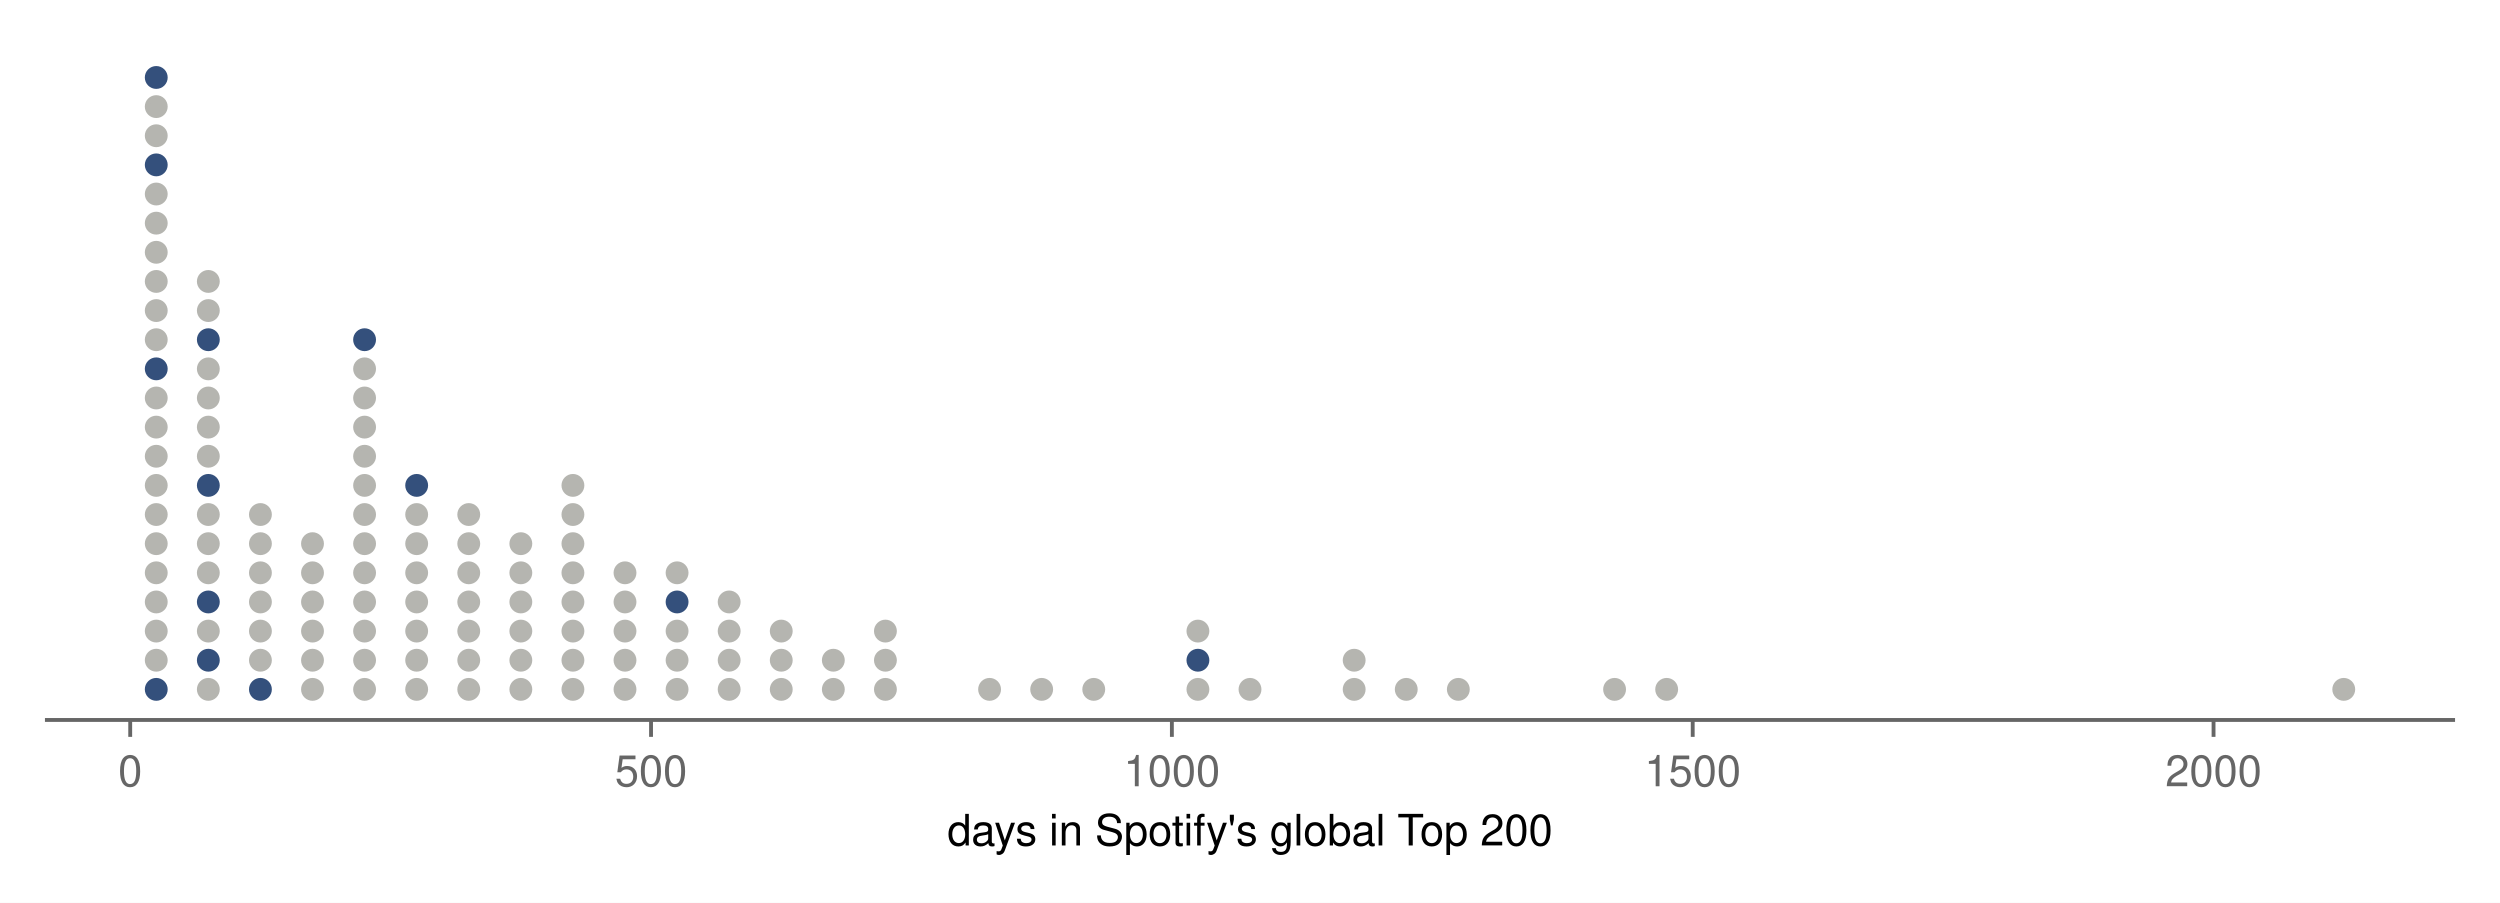
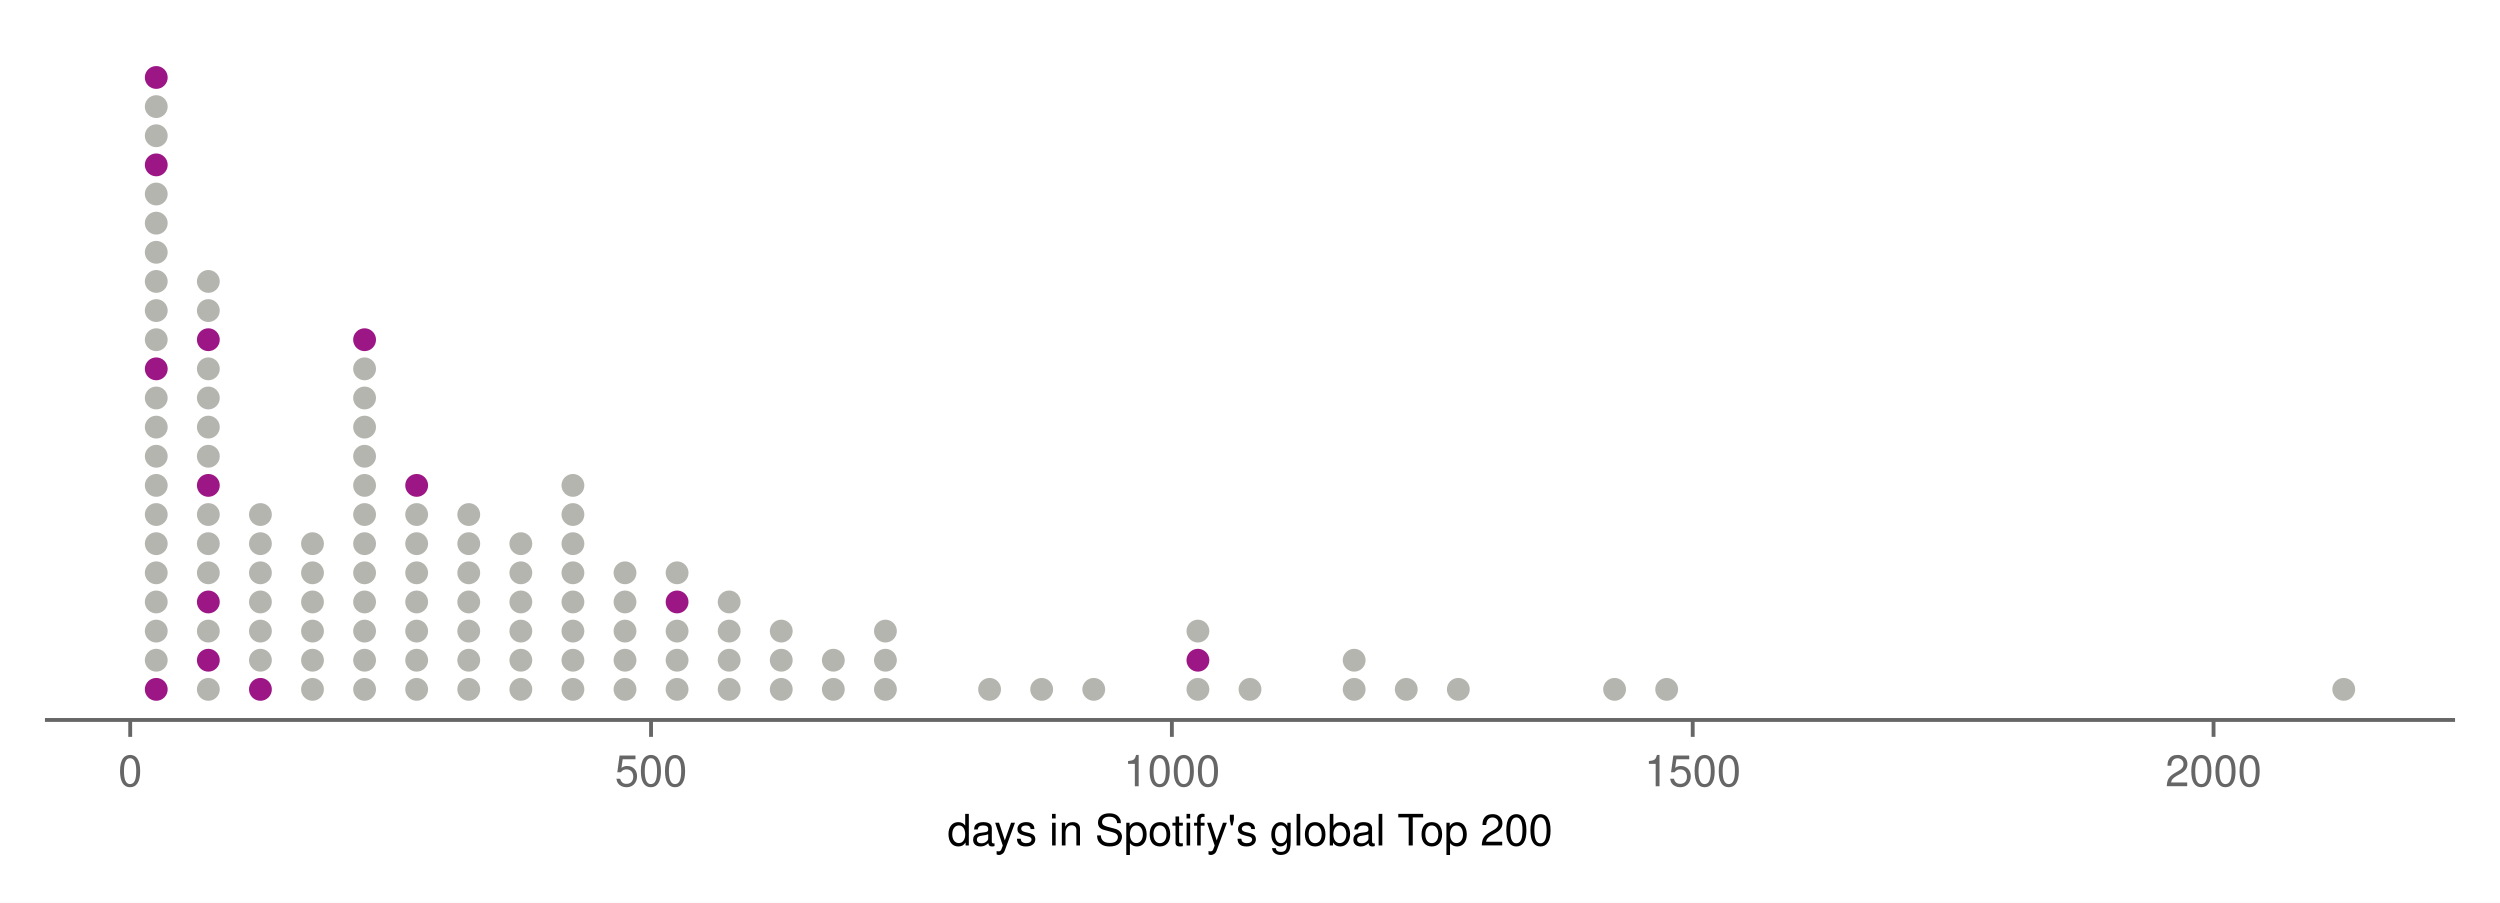
<svg xmlns="http://www.w3.org/2000/svg" xmlns:xlink="http://www.w3.org/1999/xlink" width="518.4pt" height="187.2pt" viewBox="0 0 518.4 187.2" version="1.1">
  <defs>
    <style type="text/css">*{stroke-linejoin: round; stroke-linecap: butt}</style>
  </defs>
  <g id="figure_1">
    <g id="patch_1">
      <path d="M 0 187.2  L 518.4 187.2  L 518.4 0  L 0 0  z " style="fill: #ffffff" />
    </g>
    <g id="axes_1">
      <g id="patch_2">
        <path d="M 9.72 149.291  L 508.68 149.291  L 508.68 9.72  L 9.72 9.72  z " style="fill: #ffffff" />
      </g>
      <g id="matplotlib.axis_1">
        <g id="xtick_1">
          <g id="line2d_1">
            <defs>
-               <path id="mafe9b0b61e" d="M 0 0  L 0 3.5  " style="stroke: #666666; stroke-width: 0.8" />
+               <path id="mfe17ba80f2" d="M 0 0  L 0 3.5  " style="stroke: #666666; stroke-width: 0.8" />
            </defs>
            <g>
-               <use xlink:href="#mafe9b0b61e" x="27" y="149.291" style="fill: #666666; stroke: #666666; stroke-width: 0.8" />
+               <use xlink:href="#mfe17ba80f2" x="27" y="149.291" style="fill: #666666; stroke: #666666; stroke-width: 0.8" />
            </g>
          </g>
          <g id="text_1">
            <text style="font-size: 9px; font-family: 'Helvetica'; text-anchor: middle; fill: #666666" x="27" y="163.041" transform="rotate(-0 27 163.0407)">0</text>
          </g>
        </g>
        <g id="xtick_2">
          <g id="line2d_2">
            <g>
-               <use xlink:href="#mafe9b0b61e" x="135" y="149.291" style="fill: #666666; stroke: #666666; stroke-width: 0.8" />
+               <use xlink:href="#mfe17ba80f2" x="135" y="149.291" style="fill: #666666; stroke: #666666; stroke-width: 0.8" />
            </g>
          </g>
          <g id="text_2">
            <text style="font-size: 9px; font-family: 'Helvetica'; text-anchor: middle; fill: #666666" x="135" y="163.041" transform="rotate(-0 135 163.0407)">500</text>
          </g>
        </g>
        <g id="xtick_3">
          <g id="line2d_3">
            <g>
-               <use xlink:href="#mafe9b0b61e" x="243" y="149.291" style="fill: #666666; stroke: #666666; stroke-width: 0.8" />
+               <use xlink:href="#mfe17ba80f2" x="243" y="149.291" style="fill: #666666; stroke: #666666; stroke-width: 0.8" />
            </g>
          </g>
          <g id="text_3">
            <text style="font-size: 9px; font-family: 'Helvetica'; text-anchor: middle; fill: #666666" x="243" y="163.041" transform="rotate(-0 243 163.0407)">1000</text>
          </g>
        </g>
        <g id="xtick_4">
          <g id="line2d_4">
            <g>
-               <use xlink:href="#mafe9b0b61e" x="351" y="149.291" style="fill: #666666; stroke: #666666; stroke-width: 0.8" />
+               <use xlink:href="#mfe17ba80f2" x="351" y="149.291" style="fill: #666666; stroke: #666666; stroke-width: 0.8" />
            </g>
          </g>
          <g id="text_4">
            <text style="font-size: 9px; font-family: 'Helvetica'; text-anchor: middle; fill: #666666" x="351" y="163.041" transform="rotate(-0 351 163.0407)">1500</text>
          </g>
        </g>
        <g id="xtick_5">
          <g id="line2d_5">
            <g>
-               <use xlink:href="#mafe9b0b61e" x="459" y="149.291" style="fill: #666666; stroke: #666666; stroke-width: 0.8" />
+               <use xlink:href="#mfe17ba80f2" x="459" y="149.291" style="fill: #666666; stroke: #666666; stroke-width: 0.8" />
            </g>
          </g>
          <g id="text_5">
            <text style="font-size: 9px; font-family: 'Helvetica'; text-anchor: middle; fill: #666666" x="459" y="163.041" transform="rotate(-0 459 163.0407)">2000</text>
          </g>
        </g>
        <g id="text_6">
          <text style="font-size: 9px; font-family: 'Helvetica'; text-anchor: middle" x="259.2" y="175.32" transform="rotate(-0 259.2 175.32)">days in Spotify's global Top 200</text>
        </g>
      </g>
      <g id="matplotlib.axis_2" />
      <g id="PathCollection_1">
        <defs>
-           <path id="m054e9654c3" d="M 0 1.871  C 0.496 1.871 0.972 1.674 1.323 1.323  C 1.674 0.972 1.871 0.496 1.871 0  C 1.871 -0.496 1.674 -0.972 1.323 -1.323  C 0.972 -1.674 0.496 -1.871 0 -1.871  C -0.496 -1.871 -0.972 -1.674 -1.323 -1.323  C -1.674 -0.972 -1.871 -0.496 -1.871 0  C -1.871 0.496 -1.674 0.972 -1.323 1.323  C -0.972 1.674 -0.496 1.871 0 1.871  z " style="stroke: #b5b5b0" />
+           <path id="m7da59b4885" d="M 0 1.871  C 0.496 1.871 0.972 1.674 1.323 1.323  C 1.674 0.972 1.871 0.496 1.871 0  C 1.871 -0.496 1.674 -0.972 1.323 -1.323  C 0.972 -1.674 0.496 -1.871 0 -1.871  C -0.496 -1.871 -0.972 -1.674 -1.323 -1.323  C -1.674 -0.972 -1.871 -0.496 -1.871 0  C -1.871 0.496 -1.674 0.972 -1.323 1.323  C -0.972 1.674 -0.496 1.871 0 1.871  z " style="stroke: #b5b5b0" />
        </defs>
-         <g clip-path="url(#pf58921738c)">
-           <use xlink:href="#m054e9654c3" x="32.4" y="136.905" style="fill: #b5b5b0; stroke: #b5b5b0" />
+         <g clip-path="url(#pf8329bf9c8)">
+           <use xlink:href="#m7da59b4885" x="32.4" y="136.905" style="fill: #b5b5b0; stroke: #b5b5b0" />
        </g>
      </g>
      <g id="PathCollection_2">
-         <g clip-path="url(#pf58921738c)">
-           <use xlink:href="#m054e9654c3" x="32.4" y="130.863" style="fill: #b5b5b0; stroke: #b5b5b0" />
+         <g clip-path="url(#pf8329bf9c8)">
+           <use xlink:href="#m7da59b4885" x="32.4" y="130.863" style="fill: #b5b5b0; stroke: #b5b5b0" />
        </g>
      </g>
      <g id="PathCollection_3">
-         <g clip-path="url(#pf58921738c)">
-           <use xlink:href="#m054e9654c3" x="32.4" y="124.821" style="fill: #b5b5b0; stroke: #b5b5b0" />
+         <g clip-path="url(#pf8329bf9c8)">
+           <use xlink:href="#m7da59b4885" x="32.4" y="124.821" style="fill: #b5b5b0; stroke: #b5b5b0" />
        </g>
      </g>
      <g id="PathCollection_4">
-         <g clip-path="url(#pf58921738c)">
-           <use xlink:href="#m054e9654c3" x="32.4" y="118.778" style="fill: #b5b5b0; stroke: #b5b5b0" />
+         <g clip-path="url(#pf8329bf9c8)">
+           <use xlink:href="#m7da59b4885" x="32.4" y="118.778" style="fill: #b5b5b0; stroke: #b5b5b0" />
        </g>
      </g>
      <g id="PathCollection_5">
-         <g clip-path="url(#pf58921738c)">
-           <use xlink:href="#m054e9654c3" x="32.4" y="112.736" style="fill: #b5b5b0; stroke: #b5b5b0" />
+         <g clip-path="url(#pf8329bf9c8)">
+           <use xlink:href="#m7da59b4885" x="32.4" y="112.736" style="fill: #b5b5b0; stroke: #b5b5b0" />
        </g>
      </g>
      <g id="PathCollection_6">
-         <g clip-path="url(#pf58921738c)">
-           <use xlink:href="#m054e9654c3" x="32.4" y="106.694" style="fill: #b5b5b0; stroke: #b5b5b0" />
+         <g clip-path="url(#pf8329bf9c8)">
+           <use xlink:href="#m7da59b4885" x="32.4" y="106.694" style="fill: #b5b5b0; stroke: #b5b5b0" />
        </g>
      </g>
      <g id="PathCollection_7">
-         <g clip-path="url(#pf58921738c)">
-           <use xlink:href="#m054e9654c3" x="32.4" y="100.652" style="fill: #b5b5b0; stroke: #b5b5b0" />
+         <g clip-path="url(#pf8329bf9c8)">
+           <use xlink:href="#m7da59b4885" x="32.4" y="100.652" style="fill: #b5b5b0; stroke: #b5b5b0" />
        </g>
      </g>
      <g id="PathCollection_8">
-         <g clip-path="url(#pf58921738c)">
-           <use xlink:href="#m054e9654c3" x="32.4" y="94.61" style="fill: #b5b5b0; stroke: #b5b5b0" />
+         <g clip-path="url(#pf8329bf9c8)">
+           <use xlink:href="#m7da59b4885" x="32.4" y="94.61" style="fill: #b5b5b0; stroke: #b5b5b0" />
        </g>
      </g>
      <g id="PathCollection_9">
-         <g clip-path="url(#pf58921738c)">
-           <use xlink:href="#m054e9654c3" x="32.4" y="88.568" style="fill: #b5b5b0; stroke: #b5b5b0" />
+         <g clip-path="url(#pf8329bf9c8)">
+           <use xlink:href="#m7da59b4885" x="32.4" y="88.568" style="fill: #b5b5b0; stroke: #b5b5b0" />
        </g>
      </g>
      <g id="PathCollection_10">
-         <g clip-path="url(#pf58921738c)">
-           <use xlink:href="#m054e9654c3" x="32.4" y="82.526" style="fill: #b5b5b0; stroke: #b5b5b0" />
+         <g clip-path="url(#pf8329bf9c8)">
+           <use xlink:href="#m7da59b4885" x="32.4" y="82.526" style="fill: #b5b5b0; stroke: #b5b5b0" />
        </g>
      </g>
      <g id="PathCollection_11">
-         <g clip-path="url(#pf58921738c)">
-           <use xlink:href="#m054e9654c3" x="32.4" y="70.442" style="fill: #b5b5b0; stroke: #b5b5b0" />
+         <g clip-path="url(#pf8329bf9c8)">
+           <use xlink:href="#m7da59b4885" x="32.4" y="70.442" style="fill: #b5b5b0; stroke: #b5b5b0" />
        </g>
      </g>
      <g id="PathCollection_12">
-         <g clip-path="url(#pf58921738c)">
-           <use xlink:href="#m054e9654c3" x="32.4" y="64.4" style="fill: #b5b5b0; stroke: #b5b5b0" />
+         <g clip-path="url(#pf8329bf9c8)">
+           <use xlink:href="#m7da59b4885" x="32.4" y="64.4" style="fill: #b5b5b0; stroke: #b5b5b0" />
        </g>
      </g>
      <g id="PathCollection_13">
-         <g clip-path="url(#pf58921738c)">
-           <use xlink:href="#m054e9654c3" x="32.4" y="58.358" style="fill: #b5b5b0; stroke: #b5b5b0" />
+         <g clip-path="url(#pf8329bf9c8)">
+           <use xlink:href="#m7da59b4885" x="32.4" y="58.358" style="fill: #b5b5b0; stroke: #b5b5b0" />
        </g>
      </g>
      <g id="PathCollection_14">
-         <g clip-path="url(#pf58921738c)">
-           <use xlink:href="#m054e9654c3" x="32.4" y="52.316" style="fill: #b5b5b0; stroke: #b5b5b0" />
+         <g clip-path="url(#pf8329bf9c8)">
+           <use xlink:href="#m7da59b4885" x="32.4" y="52.316" style="fill: #b5b5b0; stroke: #b5b5b0" />
        </g>
      </g>
      <g id="PathCollection_15">
-         <g clip-path="url(#pf58921738c)">
-           <use xlink:href="#m054e9654c3" x="32.4" y="46.274" style="fill: #b5b5b0; stroke: #b5b5b0" />
+         <g clip-path="url(#pf8329bf9c8)">
+           <use xlink:href="#m7da59b4885" x="32.4" y="46.274" style="fill: #b5b5b0; stroke: #b5b5b0" />
        </g>
      </g>
      <g id="PathCollection_16">
-         <g clip-path="url(#pf58921738c)">
-           <use xlink:href="#m054e9654c3" x="32.4" y="40.232" style="fill: #b5b5b0; stroke: #b5b5b0" />
+         <g clip-path="url(#pf8329bf9c8)">
+           <use xlink:href="#m7da59b4885" x="32.4" y="40.232" style="fill: #b5b5b0; stroke: #b5b5b0" />
        </g>
      </g>
      <g id="PathCollection_17">
-         <g clip-path="url(#pf58921738c)">
-           <use xlink:href="#m054e9654c3" x="32.4" y="28.148" style="fill: #b5b5b0; stroke: #b5b5b0" />
+         <g clip-path="url(#pf8329bf9c8)">
+           <use xlink:href="#m7da59b4885" x="32.4" y="28.148" style="fill: #b5b5b0; stroke: #b5b5b0" />
        </g>
      </g>
      <g id="PathCollection_18">
-         <g clip-path="url(#pf58921738c)">
-           <use xlink:href="#m054e9654c3" x="32.4" y="22.106" style="fill: #b5b5b0; stroke: #b5b5b0" />
+         <g clip-path="url(#pf8329bf9c8)">
+           <use xlink:href="#m7da59b4885" x="32.4" y="22.106" style="fill: #b5b5b0; stroke: #b5b5b0" />
        </g>
      </g>
      <g id="PathCollection_19">
-         <g clip-path="url(#pf58921738c)">
-           <use xlink:href="#m054e9654c3" x="43.2" y="142.947" style="fill: #b5b5b0; stroke: #b5b5b0" />
+         <g clip-path="url(#pf8329bf9c8)">
+           <use xlink:href="#m7da59b4885" x="43.2" y="142.947" style="fill: #b5b5b0; stroke: #b5b5b0" />
        </g>
      </g>
      <g id="PathCollection_20">
-         <g clip-path="url(#pf58921738c)">
-           <use xlink:href="#m054e9654c3" x="43.2" y="130.863" style="fill: #b5b5b0; stroke: #b5b5b0" />
+         <g clip-path="url(#pf8329bf9c8)">
+           <use xlink:href="#m7da59b4885" x="43.2" y="130.863" style="fill: #b5b5b0; stroke: #b5b5b0" />
        </g>
      </g>
      <g id="PathCollection_21">
-         <g clip-path="url(#pf58921738c)">
-           <use xlink:href="#m054e9654c3" x="43.2" y="118.778" style="fill: #b5b5b0; stroke: #b5b5b0" />
+         <g clip-path="url(#pf8329bf9c8)">
+           <use xlink:href="#m7da59b4885" x="43.2" y="118.778" style="fill: #b5b5b0; stroke: #b5b5b0" />
        </g>
      </g>
      <g id="PathCollection_22">
-         <g clip-path="url(#pf58921738c)">
-           <use xlink:href="#m054e9654c3" x="43.2" y="112.736" style="fill: #b5b5b0; stroke: #b5b5b0" />
+         <g clip-path="url(#pf8329bf9c8)">
+           <use xlink:href="#m7da59b4885" x="43.2" y="112.736" style="fill: #b5b5b0; stroke: #b5b5b0" />
        </g>
      </g>
      <g id="PathCollection_23">
-         <g clip-path="url(#pf58921738c)">
-           <use xlink:href="#m054e9654c3" x="43.2" y="106.694" style="fill: #b5b5b0; stroke: #b5b5b0" />
+         <g clip-path="url(#pf8329bf9c8)">
+           <use xlink:href="#m7da59b4885" x="43.2" y="106.694" style="fill: #b5b5b0; stroke: #b5b5b0" />
        </g>
      </g>
      <g id="PathCollection_24">
-         <g clip-path="url(#pf58921738c)">
-           <use xlink:href="#m054e9654c3" x="43.2" y="94.61" style="fill: #b5b5b0; stroke: #b5b5b0" />
+         <g clip-path="url(#pf8329bf9c8)">
+           <use xlink:href="#m7da59b4885" x="43.2" y="94.61" style="fill: #b5b5b0; stroke: #b5b5b0" />
        </g>
      </g>
      <g id="PathCollection_25">
-         <g clip-path="url(#pf58921738c)">
-           <use xlink:href="#m054e9654c3" x="43.2" y="88.568" style="fill: #b5b5b0; stroke: #b5b5b0" />
+         <g clip-path="url(#pf8329bf9c8)">
+           <use xlink:href="#m7da59b4885" x="43.2" y="88.568" style="fill: #b5b5b0; stroke: #b5b5b0" />
        </g>
      </g>
      <g id="PathCollection_26">
-         <g clip-path="url(#pf58921738c)">
-           <use xlink:href="#m054e9654c3" x="43.2" y="82.526" style="fill: #b5b5b0; stroke: #b5b5b0" />
+         <g clip-path="url(#pf8329bf9c8)">
+           <use xlink:href="#m7da59b4885" x="43.2" y="82.526" style="fill: #b5b5b0; stroke: #b5b5b0" />
        </g>
      </g>
      <g id="PathCollection_27">
-         <g clip-path="url(#pf58921738c)">
-           <use xlink:href="#m054e9654c3" x="43.2" y="76.484" style="fill: #b5b5b0; stroke: #b5b5b0" />
+         <g clip-path="url(#pf8329bf9c8)">
+           <use xlink:href="#m7da59b4885" x="43.2" y="76.484" style="fill: #b5b5b0; stroke: #b5b5b0" />
        </g>
      </g>
      <g id="PathCollection_28">
-         <g clip-path="url(#pf58921738c)">
-           <use xlink:href="#m054e9654c3" x="43.2" y="64.4" style="fill: #b5b5b0; stroke: #b5b5b0" />
+         <g clip-path="url(#pf8329bf9c8)">
+           <use xlink:href="#m7da59b4885" x="43.2" y="64.4" style="fill: #b5b5b0; stroke: #b5b5b0" />
        </g>
      </g>
      <g id="PathCollection_29">
-         <g clip-path="url(#pf58921738c)">
-           <use xlink:href="#m054e9654c3" x="43.2" y="58.358" style="fill: #b5b5b0; stroke: #b5b5b0" />
+         <g clip-path="url(#pf8329bf9c8)">
+           <use xlink:href="#m7da59b4885" x="43.2" y="58.358" style="fill: #b5b5b0; stroke: #b5b5b0" />
        </g>
      </g>
      <g id="PathCollection_30">
-         <g clip-path="url(#pf58921738c)">
-           <use xlink:href="#m054e9654c3" x="54" y="136.905" style="fill: #b5b5b0; stroke: #b5b5b0" />
+         <g clip-path="url(#pf8329bf9c8)">
+           <use xlink:href="#m7da59b4885" x="54" y="136.905" style="fill: #b5b5b0; stroke: #b5b5b0" />
        </g>
      </g>
      <g id="PathCollection_31">
-         <g clip-path="url(#pf58921738c)">
-           <use xlink:href="#m054e9654c3" x="54" y="130.863" style="fill: #b5b5b0; stroke: #b5b5b0" />
+         <g clip-path="url(#pf8329bf9c8)">
+           <use xlink:href="#m7da59b4885" x="54" y="130.863" style="fill: #b5b5b0; stroke: #b5b5b0" />
        </g>
      </g>
      <g id="PathCollection_32">
-         <g clip-path="url(#pf58921738c)">
-           <use xlink:href="#m054e9654c3" x="54" y="124.821" style="fill: #b5b5b0; stroke: #b5b5b0" />
+         <g clip-path="url(#pf8329bf9c8)">
+           <use xlink:href="#m7da59b4885" x="54" y="124.821" style="fill: #b5b5b0; stroke: #b5b5b0" />
        </g>
      </g>
      <g id="PathCollection_33">
-         <g clip-path="url(#pf58921738c)">
-           <use xlink:href="#m054e9654c3" x="54" y="118.778" style="fill: #b5b5b0; stroke: #b5b5b0" />
+         <g clip-path="url(#pf8329bf9c8)">
+           <use xlink:href="#m7da59b4885" x="54" y="118.778" style="fill: #b5b5b0; stroke: #b5b5b0" />
        </g>
      </g>
      <g id="PathCollection_34">
-         <g clip-path="url(#pf58921738c)">
-           <use xlink:href="#m054e9654c3" x="54" y="112.736" style="fill: #b5b5b0; stroke: #b5b5b0" />
+         <g clip-path="url(#pf8329bf9c8)">
+           <use xlink:href="#m7da59b4885" x="54" y="112.736" style="fill: #b5b5b0; stroke: #b5b5b0" />
        </g>
      </g>
      <g id="PathCollection_35">
-         <g clip-path="url(#pf58921738c)">
-           <use xlink:href="#m054e9654c3" x="54" y="106.694" style="fill: #b5b5b0; stroke: #b5b5b0" />
+         <g clip-path="url(#pf8329bf9c8)">
+           <use xlink:href="#m7da59b4885" x="54" y="106.694" style="fill: #b5b5b0; stroke: #b5b5b0" />
        </g>
      </g>
      <g id="PathCollection_36">
-         <g clip-path="url(#pf58921738c)">
-           <use xlink:href="#m054e9654c3" x="64.8" y="142.947" style="fill: #b5b5b0; stroke: #b5b5b0" />
+         <g clip-path="url(#pf8329bf9c8)">
+           <use xlink:href="#m7da59b4885" x="64.8" y="142.947" style="fill: #b5b5b0; stroke: #b5b5b0" />
        </g>
      </g>
      <g id="PathCollection_37">
-         <g clip-path="url(#pf58921738c)">
-           <use xlink:href="#m054e9654c3" x="64.8" y="136.905" style="fill: #b5b5b0; stroke: #b5b5b0" />
+         <g clip-path="url(#pf8329bf9c8)">
+           <use xlink:href="#m7da59b4885" x="64.8" y="136.905" style="fill: #b5b5b0; stroke: #b5b5b0" />
        </g>
      </g>
      <g id="PathCollection_38">
-         <g clip-path="url(#pf58921738c)">
-           <use xlink:href="#m054e9654c3" x="64.8" y="130.863" style="fill: #b5b5b0; stroke: #b5b5b0" />
+         <g clip-path="url(#pf8329bf9c8)">
+           <use xlink:href="#m7da59b4885" x="64.8" y="130.863" style="fill: #b5b5b0; stroke: #b5b5b0" />
        </g>
      </g>
      <g id="PathCollection_39">
-         <g clip-path="url(#pf58921738c)">
-           <use xlink:href="#m054e9654c3" x="64.8" y="124.821" style="fill: #b5b5b0; stroke: #b5b5b0" />
+         <g clip-path="url(#pf8329bf9c8)">
+           <use xlink:href="#m7da59b4885" x="64.8" y="124.821" style="fill: #b5b5b0; stroke: #b5b5b0" />
        </g>
      </g>
      <g id="PathCollection_40">
-         <g clip-path="url(#pf58921738c)">
-           <use xlink:href="#m054e9654c3" x="64.8" y="118.778" style="fill: #b5b5b0; stroke: #b5b5b0" />
+         <g clip-path="url(#pf8329bf9c8)">
+           <use xlink:href="#m7da59b4885" x="64.8" y="118.778" style="fill: #b5b5b0; stroke: #b5b5b0" />
        </g>
      </g>
      <g id="PathCollection_41">
-         <g clip-path="url(#pf58921738c)">
-           <use xlink:href="#m054e9654c3" x="64.8" y="112.736" style="fill: #b5b5b0; stroke: #b5b5b0" />
+         <g clip-path="url(#pf8329bf9c8)">
+           <use xlink:href="#m7da59b4885" x="64.8" y="112.736" style="fill: #b5b5b0; stroke: #b5b5b0" />
        </g>
      </g>
      <g id="PathCollection_42">
-         <g clip-path="url(#pf58921738c)">
-           <use xlink:href="#m054e9654c3" x="75.6" y="142.947" style="fill: #b5b5b0; stroke: #b5b5b0" />
+         <g clip-path="url(#pf8329bf9c8)">
+           <use xlink:href="#m7da59b4885" x="75.6" y="142.947" style="fill: #b5b5b0; stroke: #b5b5b0" />
        </g>
      </g>
      <g id="PathCollection_43">
-         <g clip-path="url(#pf58921738c)">
-           <use xlink:href="#m054e9654c3" x="75.6" y="136.905" style="fill: #b5b5b0; stroke: #b5b5b0" />
+         <g clip-path="url(#pf8329bf9c8)">
+           <use xlink:href="#m7da59b4885" x="75.6" y="136.905" style="fill: #b5b5b0; stroke: #b5b5b0" />
        </g>
      </g>
      <g id="PathCollection_44">
-         <g clip-path="url(#pf58921738c)">
-           <use xlink:href="#m054e9654c3" x="75.6" y="130.863" style="fill: #b5b5b0; stroke: #b5b5b0" />
+         <g clip-path="url(#pf8329bf9c8)">
+           <use xlink:href="#m7da59b4885" x="75.6" y="130.863" style="fill: #b5b5b0; stroke: #b5b5b0" />
        </g>
      </g>
      <g id="PathCollection_45">
-         <g clip-path="url(#pf58921738c)">
-           <use xlink:href="#m054e9654c3" x="75.6" y="124.821" style="fill: #b5b5b0; stroke: #b5b5b0" />
+         <g clip-path="url(#pf8329bf9c8)">
+           <use xlink:href="#m7da59b4885" x="75.6" y="124.821" style="fill: #b5b5b0; stroke: #b5b5b0" />
        </g>
      </g>
      <g id="PathCollection_46">
-         <g clip-path="url(#pf58921738c)">
-           <use xlink:href="#m054e9654c3" x="75.6" y="118.778" style="fill: #b5b5b0; stroke: #b5b5b0" />
+         <g clip-path="url(#pf8329bf9c8)">
+           <use xlink:href="#m7da59b4885" x="75.6" y="118.778" style="fill: #b5b5b0; stroke: #b5b5b0" />
        </g>
      </g>
      <g id="PathCollection_47">
-         <g clip-path="url(#pf58921738c)">
-           <use xlink:href="#m054e9654c3" x="75.6" y="112.736" style="fill: #b5b5b0; stroke: #b5b5b0" />
+         <g clip-path="url(#pf8329bf9c8)">
+           <use xlink:href="#m7da59b4885" x="75.6" y="112.736" style="fill: #b5b5b0; stroke: #b5b5b0" />
        </g>
      </g>
      <g id="PathCollection_48">
-         <g clip-path="url(#pf58921738c)">
-           <use xlink:href="#m054e9654c3" x="75.6" y="106.694" style="fill: #b5b5b0; stroke: #b5b5b0" />
+         <g clip-path="url(#pf8329bf9c8)">
+           <use xlink:href="#m7da59b4885" x="75.6" y="106.694" style="fill: #b5b5b0; stroke: #b5b5b0" />
        </g>
      </g>
      <g id="PathCollection_49">
-         <g clip-path="url(#pf58921738c)">
-           <use xlink:href="#m054e9654c3" x="75.6" y="100.652" style="fill: #b5b5b0; stroke: #b5b5b0" />
+         <g clip-path="url(#pf8329bf9c8)">
+           <use xlink:href="#m7da59b4885" x="75.6" y="100.652" style="fill: #b5b5b0; stroke: #b5b5b0" />
        </g>
      </g>
      <g id="PathCollection_50">
-         <g clip-path="url(#pf58921738c)">
-           <use xlink:href="#m054e9654c3" x="75.6" y="94.61" style="fill: #b5b5b0; stroke: #b5b5b0" />
+         <g clip-path="url(#pf8329bf9c8)">
+           <use xlink:href="#m7da59b4885" x="75.6" y="94.61" style="fill: #b5b5b0; stroke: #b5b5b0" />
        </g>
      </g>
      <g id="PathCollection_51">
-         <g clip-path="url(#pf58921738c)">
-           <use xlink:href="#m054e9654c3" x="75.6" y="88.568" style="fill: #b5b5b0; stroke: #b5b5b0" />
+         <g clip-path="url(#pf8329bf9c8)">
+           <use xlink:href="#m7da59b4885" x="75.6" y="88.568" style="fill: #b5b5b0; stroke: #b5b5b0" />
        </g>
      </g>
      <g id="PathCollection_52">
-         <g clip-path="url(#pf58921738c)">
-           <use xlink:href="#m054e9654c3" x="75.6" y="82.526" style="fill: #b5b5b0; stroke: #b5b5b0" />
+         <g clip-path="url(#pf8329bf9c8)">
+           <use xlink:href="#m7da59b4885" x="75.6" y="82.526" style="fill: #b5b5b0; stroke: #b5b5b0" />
        </g>
      </g>
      <g id="PathCollection_53">
-         <g clip-path="url(#pf58921738c)">
-           <use xlink:href="#m054e9654c3" x="75.6" y="76.484" style="fill: #b5b5b0; stroke: #b5b5b0" />
+         <g clip-path="url(#pf8329bf9c8)">
+           <use xlink:href="#m7da59b4885" x="75.6" y="76.484" style="fill: #b5b5b0; stroke: #b5b5b0" />
        </g>
      </g>
      <g id="PathCollection_54">
-         <g clip-path="url(#pf58921738c)">
-           <use xlink:href="#m054e9654c3" x="86.4" y="142.947" style="fill: #b5b5b0; stroke: #b5b5b0" />
+         <g clip-path="url(#pf8329bf9c8)">
+           <use xlink:href="#m7da59b4885" x="86.4" y="142.947" style="fill: #b5b5b0; stroke: #b5b5b0" />
        </g>
      </g>
      <g id="PathCollection_55">
-         <g clip-path="url(#pf58921738c)">
-           <use xlink:href="#m054e9654c3" x="86.4" y="136.905" style="fill: #b5b5b0; stroke: #b5b5b0" />
+         <g clip-path="url(#pf8329bf9c8)">
+           <use xlink:href="#m7da59b4885" x="86.4" y="136.905" style="fill: #b5b5b0; stroke: #b5b5b0" />
        </g>
      </g>
      <g id="PathCollection_56">
-         <g clip-path="url(#pf58921738c)">
-           <use xlink:href="#m054e9654c3" x="86.4" y="130.863" style="fill: #b5b5b0; stroke: #b5b5b0" />
+         <g clip-path="url(#pf8329bf9c8)">
+           <use xlink:href="#m7da59b4885" x="86.4" y="130.863" style="fill: #b5b5b0; stroke: #b5b5b0" />
        </g>
      </g>
      <g id="PathCollection_57">
-         <g clip-path="url(#pf58921738c)">
-           <use xlink:href="#m054e9654c3" x="86.4" y="124.821" style="fill: #b5b5b0; stroke: #b5b5b0" />
+         <g clip-path="url(#pf8329bf9c8)">
+           <use xlink:href="#m7da59b4885" x="86.4" y="124.821" style="fill: #b5b5b0; stroke: #b5b5b0" />
        </g>
      </g>
      <g id="PathCollection_58">
-         <g clip-path="url(#pf58921738c)">
-           <use xlink:href="#m054e9654c3" x="86.4" y="118.778" style="fill: #b5b5b0; stroke: #b5b5b0" />
+         <g clip-path="url(#pf8329bf9c8)">
+           <use xlink:href="#m7da59b4885" x="86.4" y="118.778" style="fill: #b5b5b0; stroke: #b5b5b0" />
        </g>
      </g>
      <g id="PathCollection_59">
-         <g clip-path="url(#pf58921738c)">
-           <use xlink:href="#m054e9654c3" x="86.4" y="112.736" style="fill: #b5b5b0; stroke: #b5b5b0" />
+         <g clip-path="url(#pf8329bf9c8)">
+           <use xlink:href="#m7da59b4885" x="86.4" y="112.736" style="fill: #b5b5b0; stroke: #b5b5b0" />
        </g>
      </g>
      <g id="PathCollection_60">
-         <g clip-path="url(#pf58921738c)">
-           <use xlink:href="#m054e9654c3" x="86.4" y="106.694" style="fill: #b5b5b0; stroke: #b5b5b0" />
+         <g clip-path="url(#pf8329bf9c8)">
+           <use xlink:href="#m7da59b4885" x="86.4" y="106.694" style="fill: #b5b5b0; stroke: #b5b5b0" />
        </g>
      </g>
      <g id="PathCollection_61">
-         <g clip-path="url(#pf58921738c)">
-           <use xlink:href="#m054e9654c3" x="97.2" y="142.947" style="fill: #b5b5b0; stroke: #b5b5b0" />
+         <g clip-path="url(#pf8329bf9c8)">
+           <use xlink:href="#m7da59b4885" x="97.2" y="142.947" style="fill: #b5b5b0; stroke: #b5b5b0" />
        </g>
      </g>
      <g id="PathCollection_62">
-         <g clip-path="url(#pf58921738c)">
-           <use xlink:href="#m054e9654c3" x="97.2" y="136.905" style="fill: #b5b5b0; stroke: #b5b5b0" />
+         <g clip-path="url(#pf8329bf9c8)">
+           <use xlink:href="#m7da59b4885" x="97.2" y="136.905" style="fill: #b5b5b0; stroke: #b5b5b0" />
        </g>
      </g>
      <g id="PathCollection_63">
-         <g clip-path="url(#pf58921738c)">
-           <use xlink:href="#m054e9654c3" x="97.2" y="130.863" style="fill: #b5b5b0; stroke: #b5b5b0" />
+         <g clip-path="url(#pf8329bf9c8)">
+           <use xlink:href="#m7da59b4885" x="97.2" y="130.863" style="fill: #b5b5b0; stroke: #b5b5b0" />
        </g>
      </g>
      <g id="PathCollection_64">
-         <g clip-path="url(#pf58921738c)">
-           <use xlink:href="#m054e9654c3" x="97.2" y="124.821" style="fill: #b5b5b0; stroke: #b5b5b0" />
+         <g clip-path="url(#pf8329bf9c8)">
+           <use xlink:href="#m7da59b4885" x="97.2" y="124.821" style="fill: #b5b5b0; stroke: #b5b5b0" />
        </g>
      </g>
      <g id="PathCollection_65">
-         <g clip-path="url(#pf58921738c)">
-           <use xlink:href="#m054e9654c3" x="97.2" y="118.778" style="fill: #b5b5b0; stroke: #b5b5b0" />
+         <g clip-path="url(#pf8329bf9c8)">
+           <use xlink:href="#m7da59b4885" x="97.2" y="118.778" style="fill: #b5b5b0; stroke: #b5b5b0" />
        </g>
      </g>
      <g id="PathCollection_66">
-         <g clip-path="url(#pf58921738c)">
-           <use xlink:href="#m054e9654c3" x="97.2" y="112.736" style="fill: #b5b5b0; stroke: #b5b5b0" />
+         <g clip-path="url(#pf8329bf9c8)">
+           <use xlink:href="#m7da59b4885" x="97.2" y="112.736" style="fill: #b5b5b0; stroke: #b5b5b0" />
        </g>
      </g>
      <g id="PathCollection_67">
-         <g clip-path="url(#pf58921738c)">
-           <use xlink:href="#m054e9654c3" x="97.2" y="106.694" style="fill: #b5b5b0; stroke: #b5b5b0" />
+         <g clip-path="url(#pf8329bf9c8)">
+           <use xlink:href="#m7da59b4885" x="97.2" y="106.694" style="fill: #b5b5b0; stroke: #b5b5b0" />
        </g>
      </g>
      <g id="PathCollection_68">
-         <g clip-path="url(#pf58921738c)">
-           <use xlink:href="#m054e9654c3" x="108" y="142.947" style="fill: #b5b5b0; stroke: #b5b5b0" />
+         <g clip-path="url(#pf8329bf9c8)">
+           <use xlink:href="#m7da59b4885" x="108" y="142.947" style="fill: #b5b5b0; stroke: #b5b5b0" />
        </g>
      </g>
      <g id="PathCollection_69">
-         <g clip-path="url(#pf58921738c)">
-           <use xlink:href="#m054e9654c3" x="108" y="136.905" style="fill: #b5b5b0; stroke: #b5b5b0" />
+         <g clip-path="url(#pf8329bf9c8)">
+           <use xlink:href="#m7da59b4885" x="108" y="136.905" style="fill: #b5b5b0; stroke: #b5b5b0" />
        </g>
      </g>
      <g id="PathCollection_70">
-         <g clip-path="url(#pf58921738c)">
-           <use xlink:href="#m054e9654c3" x="108" y="130.863" style="fill: #b5b5b0; stroke: #b5b5b0" />
+         <g clip-path="url(#pf8329bf9c8)">
+           <use xlink:href="#m7da59b4885" x="108" y="130.863" style="fill: #b5b5b0; stroke: #b5b5b0" />
        </g>
      </g>
      <g id="PathCollection_71">
-         <g clip-path="url(#pf58921738c)">
-           <use xlink:href="#m054e9654c3" x="108" y="124.821" style="fill: #b5b5b0; stroke: #b5b5b0" />
+         <g clip-path="url(#pf8329bf9c8)">
+           <use xlink:href="#m7da59b4885" x="108" y="124.821" style="fill: #b5b5b0; stroke: #b5b5b0" />
        </g>
      </g>
      <g id="PathCollection_72">
-         <g clip-path="url(#pf58921738c)">
-           <use xlink:href="#m054e9654c3" x="108" y="118.778" style="fill: #b5b5b0; stroke: #b5b5b0" />
+         <g clip-path="url(#pf8329bf9c8)">
+           <use xlink:href="#m7da59b4885" x="108" y="118.778" style="fill: #b5b5b0; stroke: #b5b5b0" />
        </g>
      </g>
      <g id="PathCollection_73">
-         <g clip-path="url(#pf58921738c)">
-           <use xlink:href="#m054e9654c3" x="108" y="112.736" style="fill: #b5b5b0; stroke: #b5b5b0" />
+         <g clip-path="url(#pf8329bf9c8)">
+           <use xlink:href="#m7da59b4885" x="108" y="112.736" style="fill: #b5b5b0; stroke: #b5b5b0" />
        </g>
      </g>
      <g id="PathCollection_74">
-         <g clip-path="url(#pf58921738c)">
-           <use xlink:href="#m054e9654c3" x="118.8" y="142.947" style="fill: #b5b5b0; stroke: #b5b5b0" />
+         <g clip-path="url(#pf8329bf9c8)">
+           <use xlink:href="#m7da59b4885" x="118.8" y="142.947" style="fill: #b5b5b0; stroke: #b5b5b0" />
        </g>
      </g>
      <g id="PathCollection_75">
-         <g clip-path="url(#pf58921738c)">
-           <use xlink:href="#m054e9654c3" x="118.8" y="136.905" style="fill: #b5b5b0; stroke: #b5b5b0" />
+         <g clip-path="url(#pf8329bf9c8)">
+           <use xlink:href="#m7da59b4885" x="118.8" y="136.905" style="fill: #b5b5b0; stroke: #b5b5b0" />
        </g>
      </g>
      <g id="PathCollection_76">
-         <g clip-path="url(#pf58921738c)">
-           <use xlink:href="#m054e9654c3" x="118.8" y="130.863" style="fill: #b5b5b0; stroke: #b5b5b0" />
+         <g clip-path="url(#pf8329bf9c8)">
+           <use xlink:href="#m7da59b4885" x="118.8" y="130.863" style="fill: #b5b5b0; stroke: #b5b5b0" />
        </g>
      </g>
      <g id="PathCollection_77">
-         <g clip-path="url(#pf58921738c)">
-           <use xlink:href="#m054e9654c3" x="118.8" y="124.821" style="fill: #b5b5b0; stroke: #b5b5b0" />
+         <g clip-path="url(#pf8329bf9c8)">
+           <use xlink:href="#m7da59b4885" x="118.8" y="124.821" style="fill: #b5b5b0; stroke: #b5b5b0" />
        </g>
      </g>
      <g id="PathCollection_78">
-         <g clip-path="url(#pf58921738c)">
-           <use xlink:href="#m054e9654c3" x="118.8" y="118.778" style="fill: #b5b5b0; stroke: #b5b5b0" />
+         <g clip-path="url(#pf8329bf9c8)">
+           <use xlink:href="#m7da59b4885" x="118.8" y="118.778" style="fill: #b5b5b0; stroke: #b5b5b0" />
        </g>
      </g>
      <g id="PathCollection_79">
-         <g clip-path="url(#pf58921738c)">
-           <use xlink:href="#m054e9654c3" x="118.8" y="112.736" style="fill: #b5b5b0; stroke: #b5b5b0" />
+         <g clip-path="url(#pf8329bf9c8)">
+           <use xlink:href="#m7da59b4885" x="118.8" y="112.736" style="fill: #b5b5b0; stroke: #b5b5b0" />
        </g>
      </g>
      <g id="PathCollection_80">
-         <g clip-path="url(#pf58921738c)">
-           <use xlink:href="#m054e9654c3" x="118.8" y="106.694" style="fill: #b5b5b0; stroke: #b5b5b0" />
+         <g clip-path="url(#pf8329bf9c8)">
+           <use xlink:href="#m7da59b4885" x="118.8" y="106.694" style="fill: #b5b5b0; stroke: #b5b5b0" />
        </g>
      </g>
      <g id="PathCollection_81">
-         <g clip-path="url(#pf58921738c)">
-           <use xlink:href="#m054e9654c3" x="118.8" y="100.652" style="fill: #b5b5b0; stroke: #b5b5b0" />
+         <g clip-path="url(#pf8329bf9c8)">
+           <use xlink:href="#m7da59b4885" x="118.8" y="100.652" style="fill: #b5b5b0; stroke: #b5b5b0" />
        </g>
      </g>
      <g id="PathCollection_82">
-         <g clip-path="url(#pf58921738c)">
-           <use xlink:href="#m054e9654c3" x="129.6" y="142.947" style="fill: #b5b5b0; stroke: #b5b5b0" />
+         <g clip-path="url(#pf8329bf9c8)">
+           <use xlink:href="#m7da59b4885" x="129.6" y="142.947" style="fill: #b5b5b0; stroke: #b5b5b0" />
        </g>
      </g>
      <g id="PathCollection_83">
-         <g clip-path="url(#pf58921738c)">
-           <use xlink:href="#m054e9654c3" x="129.6" y="136.905" style="fill: #b5b5b0; stroke: #b5b5b0" />
+         <g clip-path="url(#pf8329bf9c8)">
+           <use xlink:href="#m7da59b4885" x="129.6" y="136.905" style="fill: #b5b5b0; stroke: #b5b5b0" />
        </g>
      </g>
      <g id="PathCollection_84">
-         <g clip-path="url(#pf58921738c)">
-           <use xlink:href="#m054e9654c3" x="129.6" y="130.863" style="fill: #b5b5b0; stroke: #b5b5b0" />
+         <g clip-path="url(#pf8329bf9c8)">
+           <use xlink:href="#m7da59b4885" x="129.6" y="130.863" style="fill: #b5b5b0; stroke: #b5b5b0" />
        </g>
      </g>
      <g id="PathCollection_85">
-         <g clip-path="url(#pf58921738c)">
-           <use xlink:href="#m054e9654c3" x="129.6" y="124.821" style="fill: #b5b5b0; stroke: #b5b5b0" />
+         <g clip-path="url(#pf8329bf9c8)">
+           <use xlink:href="#m7da59b4885" x="129.6" y="124.821" style="fill: #b5b5b0; stroke: #b5b5b0" />
        </g>
      </g>
      <g id="PathCollection_86">
-         <g clip-path="url(#pf58921738c)">
-           <use xlink:href="#m054e9654c3" x="129.6" y="118.778" style="fill: #b5b5b0; stroke: #b5b5b0" />
+         <g clip-path="url(#pf8329bf9c8)">
+           <use xlink:href="#m7da59b4885" x="129.6" y="118.778" style="fill: #b5b5b0; stroke: #b5b5b0" />
        </g>
      </g>
      <g id="PathCollection_87">
-         <g clip-path="url(#pf58921738c)">
-           <use xlink:href="#m054e9654c3" x="140.4" y="142.947" style="fill: #b5b5b0; stroke: #b5b5b0" />
+         <g clip-path="url(#pf8329bf9c8)">
+           <use xlink:href="#m7da59b4885" x="140.4" y="142.947" style="fill: #b5b5b0; stroke: #b5b5b0" />
        </g>
      </g>
      <g id="PathCollection_88">
-         <g clip-path="url(#pf58921738c)">
-           <use xlink:href="#m054e9654c3" x="140.4" y="136.905" style="fill: #b5b5b0; stroke: #b5b5b0" />
+         <g clip-path="url(#pf8329bf9c8)">
+           <use xlink:href="#m7da59b4885" x="140.4" y="136.905" style="fill: #b5b5b0; stroke: #b5b5b0" />
        </g>
      </g>
      <g id="PathCollection_89">
-         <g clip-path="url(#pf58921738c)">
-           <use xlink:href="#m054e9654c3" x="140.4" y="130.863" style="fill: #b5b5b0; stroke: #b5b5b0" />
+         <g clip-path="url(#pf8329bf9c8)">
+           <use xlink:href="#m7da59b4885" x="140.4" y="130.863" style="fill: #b5b5b0; stroke: #b5b5b0" />
        </g>
      </g>
      <g id="PathCollection_90">
-         <g clip-path="url(#pf58921738c)">
-           <use xlink:href="#m054e9654c3" x="140.4" y="118.778" style="fill: #b5b5b0; stroke: #b5b5b0" />
+         <g clip-path="url(#pf8329bf9c8)">
+           <use xlink:href="#m7da59b4885" x="140.4" y="118.778" style="fill: #b5b5b0; stroke: #b5b5b0" />
        </g>
      </g>
      <g id="PathCollection_91">
-         <g clip-path="url(#pf58921738c)">
-           <use xlink:href="#m054e9654c3" x="151.2" y="142.947" style="fill: #b5b5b0; stroke: #b5b5b0" />
+         <g clip-path="url(#pf8329bf9c8)">
+           <use xlink:href="#m7da59b4885" x="151.2" y="142.947" style="fill: #b5b5b0; stroke: #b5b5b0" />
        </g>
      </g>
      <g id="PathCollection_92">
-         <g clip-path="url(#pf58921738c)">
-           <use xlink:href="#m054e9654c3" x="151.2" y="136.905" style="fill: #b5b5b0; stroke: #b5b5b0" />
+         <g clip-path="url(#pf8329bf9c8)">
+           <use xlink:href="#m7da59b4885" x="151.2" y="136.905" style="fill: #b5b5b0; stroke: #b5b5b0" />
        </g>
      </g>
      <g id="PathCollection_93">
-         <g clip-path="url(#pf58921738c)">
-           <use xlink:href="#m054e9654c3" x="151.2" y="130.863" style="fill: #b5b5b0; stroke: #b5b5b0" />
+         <g clip-path="url(#pf8329bf9c8)">
+           <use xlink:href="#m7da59b4885" x="151.2" y="130.863" style="fill: #b5b5b0; stroke: #b5b5b0" />
        </g>
      </g>
      <g id="PathCollection_94">
-         <g clip-path="url(#pf58921738c)">
-           <use xlink:href="#m054e9654c3" x="151.2" y="124.821" style="fill: #b5b5b0; stroke: #b5b5b0" />
+         <g clip-path="url(#pf8329bf9c8)">
+           <use xlink:href="#m7da59b4885" x="151.2" y="124.821" style="fill: #b5b5b0; stroke: #b5b5b0" />
        </g>
      </g>
      <g id="PathCollection_95">
-         <g clip-path="url(#pf58921738c)">
-           <use xlink:href="#m054e9654c3" x="162" y="142.947" style="fill: #b5b5b0; stroke: #b5b5b0" />
+         <g clip-path="url(#pf8329bf9c8)">
+           <use xlink:href="#m7da59b4885" x="162" y="142.947" style="fill: #b5b5b0; stroke: #b5b5b0" />
        </g>
      </g>
      <g id="PathCollection_96">
-         <g clip-path="url(#pf58921738c)">
-           <use xlink:href="#m054e9654c3" x="162" y="136.905" style="fill: #b5b5b0; stroke: #b5b5b0" />
+         <g clip-path="url(#pf8329bf9c8)">
+           <use xlink:href="#m7da59b4885" x="162" y="136.905" style="fill: #b5b5b0; stroke: #b5b5b0" />
        </g>
      </g>
      <g id="PathCollection_97">
-         <g clip-path="url(#pf58921738c)">
-           <use xlink:href="#m054e9654c3" x="162" y="130.863" style="fill: #b5b5b0; stroke: #b5b5b0" />
+         <g clip-path="url(#pf8329bf9c8)">
+           <use xlink:href="#m7da59b4885" x="162" y="130.863" style="fill: #b5b5b0; stroke: #b5b5b0" />
        </g>
      </g>
      <g id="PathCollection_98">
-         <g clip-path="url(#pf58921738c)">
-           <use xlink:href="#m054e9654c3" x="172.8" y="142.947" style="fill: #b5b5b0; stroke: #b5b5b0" />
+         <g clip-path="url(#pf8329bf9c8)">
+           <use xlink:href="#m7da59b4885" x="172.8" y="142.947" style="fill: #b5b5b0; stroke: #b5b5b0" />
        </g>
      </g>
      <g id="PathCollection_99">
-         <g clip-path="url(#pf58921738c)">
-           <use xlink:href="#m054e9654c3" x="172.8" y="136.905" style="fill: #b5b5b0; stroke: #b5b5b0" />
+         <g clip-path="url(#pf8329bf9c8)">
+           <use xlink:href="#m7da59b4885" x="172.8" y="136.905" style="fill: #b5b5b0; stroke: #b5b5b0" />
        </g>
      </g>
      <g id="PathCollection_100">
-         <g clip-path="url(#pf58921738c)">
-           <use xlink:href="#m054e9654c3" x="183.6" y="142.947" style="fill: #b5b5b0; stroke: #b5b5b0" />
+         <g clip-path="url(#pf8329bf9c8)">
+           <use xlink:href="#m7da59b4885" x="183.6" y="142.947" style="fill: #b5b5b0; stroke: #b5b5b0" />
        </g>
      </g>
      <g id="PathCollection_101">
-         <g clip-path="url(#pf58921738c)">
-           <use xlink:href="#m054e9654c3" x="183.6" y="136.905" style="fill: #b5b5b0; stroke: #b5b5b0" />
+         <g clip-path="url(#pf8329bf9c8)">
+           <use xlink:href="#m7da59b4885" x="183.6" y="136.905" style="fill: #b5b5b0; stroke: #b5b5b0" />
        </g>
      </g>
      <g id="PathCollection_102">
-         <g clip-path="url(#pf58921738c)">
-           <use xlink:href="#m054e9654c3" x="183.6" y="130.863" style="fill: #b5b5b0; stroke: #b5b5b0" />
+         <g clip-path="url(#pf8329bf9c8)">
+           <use xlink:href="#m7da59b4885" x="183.6" y="130.863" style="fill: #b5b5b0; stroke: #b5b5b0" />
        </g>
      </g>
      <g id="PathCollection_103">
-         <g clip-path="url(#pf58921738c)">
-           <use xlink:href="#m054e9654c3" x="205.2" y="142.947" style="fill: #b5b5b0; stroke: #b5b5b0" />
+         <g clip-path="url(#pf8329bf9c8)">
+           <use xlink:href="#m7da59b4885" x="205.2" y="142.947" style="fill: #b5b5b0; stroke: #b5b5b0" />
        </g>
      </g>
      <g id="PathCollection_104">
-         <g clip-path="url(#pf58921738c)">
-           <use xlink:href="#m054e9654c3" x="216" y="142.947" style="fill: #b5b5b0; stroke: #b5b5b0" />
+         <g clip-path="url(#pf8329bf9c8)">
+           <use xlink:href="#m7da59b4885" x="216" y="142.947" style="fill: #b5b5b0; stroke: #b5b5b0" />
        </g>
      </g>
      <g id="PathCollection_105">
-         <g clip-path="url(#pf58921738c)">
-           <use xlink:href="#m054e9654c3" x="226.8" y="142.947" style="fill: #b5b5b0; stroke: #b5b5b0" />
+         <g clip-path="url(#pf8329bf9c8)">
+           <use xlink:href="#m7da59b4885" x="226.8" y="142.947" style="fill: #b5b5b0; stroke: #b5b5b0" />
        </g>
      </g>
      <g id="PathCollection_106">
-         <g clip-path="url(#pf58921738c)">
-           <use xlink:href="#m054e9654c3" x="248.4" y="142.947" style="fill: #b5b5b0; stroke: #b5b5b0" />
+         <g clip-path="url(#pf8329bf9c8)">
+           <use xlink:href="#m7da59b4885" x="248.4" y="142.947" style="fill: #b5b5b0; stroke: #b5b5b0" />
        </g>
      </g>
      <g id="PathCollection_107">
-         <g clip-path="url(#pf58921738c)">
-           <use xlink:href="#m054e9654c3" x="248.4" y="130.863" style="fill: #b5b5b0; stroke: #b5b5b0" />
+         <g clip-path="url(#pf8329bf9c8)">
+           <use xlink:href="#m7da59b4885" x="248.4" y="130.863" style="fill: #b5b5b0; stroke: #b5b5b0" />
        </g>
      </g>
      <g id="PathCollection_108">
-         <g clip-path="url(#pf58921738c)">
-           <use xlink:href="#m054e9654c3" x="259.2" y="142.947" style="fill: #b5b5b0; stroke: #b5b5b0" />
+         <g clip-path="url(#pf8329bf9c8)">
+           <use xlink:href="#m7da59b4885" x="259.2" y="142.947" style="fill: #b5b5b0; stroke: #b5b5b0" />
        </g>
      </g>
      <g id="PathCollection_109">
-         <g clip-path="url(#pf58921738c)">
-           <use xlink:href="#m054e9654c3" x="280.8" y="142.947" style="fill: #b5b5b0; stroke: #b5b5b0" />
+         <g clip-path="url(#pf8329bf9c8)">
+           <use xlink:href="#m7da59b4885" x="280.8" y="142.947" style="fill: #b5b5b0; stroke: #b5b5b0" />
        </g>
      </g>
      <g id="PathCollection_110">
-         <g clip-path="url(#pf58921738c)">
-           <use xlink:href="#m054e9654c3" x="280.8" y="136.905" style="fill: #b5b5b0; stroke: #b5b5b0" />
+         <g clip-path="url(#pf8329bf9c8)">
+           <use xlink:href="#m7da59b4885" x="280.8" y="136.905" style="fill: #b5b5b0; stroke: #b5b5b0" />
        </g>
      </g>
      <g id="PathCollection_111">
-         <g clip-path="url(#pf58921738c)">
-           <use xlink:href="#m054e9654c3" x="291.6" y="142.947" style="fill: #b5b5b0; stroke: #b5b5b0" />
+         <g clip-path="url(#pf8329bf9c8)">
+           <use xlink:href="#m7da59b4885" x="291.6" y="142.947" style="fill: #b5b5b0; stroke: #b5b5b0" />
        </g>
      </g>
      <g id="PathCollection_112">
-         <g clip-path="url(#pf58921738c)">
-           <use xlink:href="#m054e9654c3" x="302.4" y="142.947" style="fill: #b5b5b0; stroke: #b5b5b0" />
+         <g clip-path="url(#pf8329bf9c8)">
+           <use xlink:href="#m7da59b4885" x="302.4" y="142.947" style="fill: #b5b5b0; stroke: #b5b5b0" />
        </g>
      </g>
      <g id="PathCollection_113">
-         <g clip-path="url(#pf58921738c)">
-           <use xlink:href="#m054e9654c3" x="334.8" y="142.947" style="fill: #b5b5b0; stroke: #b5b5b0" />
+         <g clip-path="url(#pf8329bf9c8)">
+           <use xlink:href="#m7da59b4885" x="334.8" y="142.947" style="fill: #b5b5b0; stroke: #b5b5b0" />
        </g>
      </g>
      <g id="PathCollection_114">
-         <g clip-path="url(#pf58921738c)">
-           <use xlink:href="#m054e9654c3" x="345.6" y="142.947" style="fill: #b5b5b0; stroke: #b5b5b0" />
+         <g clip-path="url(#pf8329bf9c8)">
+           <use xlink:href="#m7da59b4885" x="345.6" y="142.947" style="fill: #b5b5b0; stroke: #b5b5b0" />
        </g>
      </g>
      <g id="PathCollection_115">
-         <g clip-path="url(#pf58921738c)">
-           <use xlink:href="#m054e9654c3" x="486" y="142.947" style="fill: #b5b5b0; stroke: #b5b5b0" />
+         <g clip-path="url(#pf8329bf9c8)">
+           <use xlink:href="#m7da59b4885" x="486" y="142.947" style="fill: #b5b5b0; stroke: #b5b5b0" />
        </g>
      </g>
      <g id="patch_3">
        <path d="M 9.72 149.291  L 508.68 149.291  " style="fill: none; stroke: #666666; stroke-width: 0.8; stroke-linejoin: miter; stroke-linecap: square" />
      </g>
      <g id="PathCollection_116">
        <defs>
-           <path id="m3abd76d634" d="M 0 1.871  C 0.496 1.871 0.972 1.674 1.323 1.323  C 1.674 0.972 1.871 0.496 1.871 0  C 1.871 -0.496 1.674 -0.972 1.323 -1.323  C 0.972 -1.674 0.496 -1.871 0 -1.871  C -0.496 -1.871 -0.972 -1.674 -1.323 -1.323  C -1.674 -0.972 -1.871 -0.496 -1.871 0  C -1.871 0.496 -1.674 0.972 -1.323 1.323  C -0.972 1.674 -0.496 1.871 0 1.871  z " style="stroke: #34507c" />
+           <path id="me16330456b" d="M 0 1.871  C 0.496 1.871 0.972 1.674 1.323 1.323  C 1.674 0.972 1.871 0.496 1.871 0  C 1.871 -0.496 1.674 -0.972 1.323 -1.323  C 0.972 -1.674 0.496 -1.871 0 -1.871  C -0.496 -1.871 -0.972 -1.674 -1.323 -1.323  C -1.674 -0.972 -1.871 -0.496 -1.871 0  C -1.871 0.496 -1.674 0.972 -1.323 1.323  C -0.972 1.674 -0.496 1.871 0 1.871  z " style="stroke: #9c1686" />
        </defs>
-         <g clip-path="url(#pf58921738c)">
-           <use xlink:href="#m3abd76d634" x="32.4" y="142.947" style="fill: #34507c; stroke: #34507c" />
+         <g clip-path="url(#pf8329bf9c8)">
+           <use xlink:href="#me16330456b" x="32.4" y="142.947" style="fill: #9c1686; stroke: #9c1686" />
        </g>
      </g>
      <g id="PathCollection_117">
-         <g clip-path="url(#pf58921738c)">
-           <use xlink:href="#m3abd76d634" x="32.4" y="76.484" style="fill: #34507c; stroke: #34507c" />
+         <g clip-path="url(#pf8329bf9c8)">
+           <use xlink:href="#me16330456b" x="32.4" y="76.484" style="fill: #9c1686; stroke: #9c1686" />
        </g>
      </g>
      <g id="PathCollection_118">
-         <g clip-path="url(#pf58921738c)">
-           <use xlink:href="#m3abd76d634" x="32.4" y="34.19" style="fill: #34507c; stroke: #34507c" />
+         <g clip-path="url(#pf8329bf9c8)">
+           <use xlink:href="#me16330456b" x="32.4" y="34.19" style="fill: #9c1686; stroke: #9c1686" />
        </g>
      </g>
      <g id="PathCollection_119">
-         <g clip-path="url(#pf58921738c)">
-           <use xlink:href="#m3abd76d634" x="32.4" y="16.064" style="fill: #34507c; stroke: #34507c" />
+         <g clip-path="url(#pf8329bf9c8)">
+           <use xlink:href="#me16330456b" x="32.4" y="16.064" style="fill: #9c1686; stroke: #9c1686" />
        </g>
      </g>
      <g id="PathCollection_120">
-         <g clip-path="url(#pf58921738c)">
-           <use xlink:href="#m3abd76d634" x="43.2" y="136.905" style="fill: #34507c; stroke: #34507c" />
+         <g clip-path="url(#pf8329bf9c8)">
+           <use xlink:href="#me16330456b" x="43.2" y="136.905" style="fill: #9c1686; stroke: #9c1686" />
        </g>
      </g>
      <g id="PathCollection_121">
-         <g clip-path="url(#pf58921738c)">
-           <use xlink:href="#m3abd76d634" x="43.2" y="124.821" style="fill: #34507c; stroke: #34507c" />
+         <g clip-path="url(#pf8329bf9c8)">
+           <use xlink:href="#me16330456b" x="43.2" y="124.821" style="fill: #9c1686; stroke: #9c1686" />
        </g>
      </g>
      <g id="PathCollection_122">
-         <g clip-path="url(#pf58921738c)">
-           <use xlink:href="#m3abd76d634" x="43.2" y="100.652" style="fill: #34507c; stroke: #34507c" />
+         <g clip-path="url(#pf8329bf9c8)">
+           <use xlink:href="#me16330456b" x="43.2" y="100.652" style="fill: #9c1686; stroke: #9c1686" />
        </g>
      </g>
      <g id="PathCollection_123">
-         <g clip-path="url(#pf58921738c)">
-           <use xlink:href="#m3abd76d634" x="43.2" y="70.442" style="fill: #34507c; stroke: #34507c" />
+         <g clip-path="url(#pf8329bf9c8)">
+           <use xlink:href="#me16330456b" x="43.2" y="70.442" style="fill: #9c1686; stroke: #9c1686" />
        </g>
      </g>
      <g id="PathCollection_124">
-         <g clip-path="url(#pf58921738c)">
-           <use xlink:href="#m3abd76d634" x="54" y="142.947" style="fill: #34507c; stroke: #34507c" />
+         <g clip-path="url(#pf8329bf9c8)">
+           <use xlink:href="#me16330456b" x="54" y="142.947" style="fill: #9c1686; stroke: #9c1686" />
        </g>
      </g>
      <g id="PathCollection_125">
-         <g clip-path="url(#pf58921738c)">
-           <use xlink:href="#m3abd76d634" x="75.6" y="70.442" style="fill: #34507c; stroke: #34507c" />
+         <g clip-path="url(#pf8329bf9c8)">
+           <use xlink:href="#me16330456b" x="75.6" y="70.442" style="fill: #9c1686; stroke: #9c1686" />
        </g>
      </g>
      <g id="PathCollection_126">
-         <g clip-path="url(#pf58921738c)">
-           <use xlink:href="#m3abd76d634" x="86.4" y="100.652" style="fill: #34507c; stroke: #34507c" />
+         <g clip-path="url(#pf8329bf9c8)">
+           <use xlink:href="#me16330456b" x="86.4" y="100.652" style="fill: #9c1686; stroke: #9c1686" />
        </g>
      </g>
      <g id="PathCollection_127">
-         <g clip-path="url(#pf58921738c)">
-           <use xlink:href="#m3abd76d634" x="140.4" y="124.821" style="fill: #34507c; stroke: #34507c" />
+         <g clip-path="url(#pf8329bf9c8)">
+           <use xlink:href="#me16330456b" x="140.4" y="124.821" style="fill: #9c1686; stroke: #9c1686" />
        </g>
      </g>
      <g id="PathCollection_128">
-         <g clip-path="url(#pf58921738c)">
-           <use xlink:href="#m3abd76d634" x="248.4" y="136.905" style="fill: #34507c; stroke: #34507c" />
+         <g clip-path="url(#pf8329bf9c8)">
+           <use xlink:href="#me16330456b" x="248.4" y="136.905" style="fill: #9c1686; stroke: #9c1686" />
        </g>
      </g>
    </g>
  </g>
  <defs>
-     <clipPath id="pf58921738c">
+     <clipPath id="pf8329bf9c8">
      <rect x="9.72" y="9.72" width="498.96" height="139.571" />
    </clipPath>
  </defs>
</svg>
